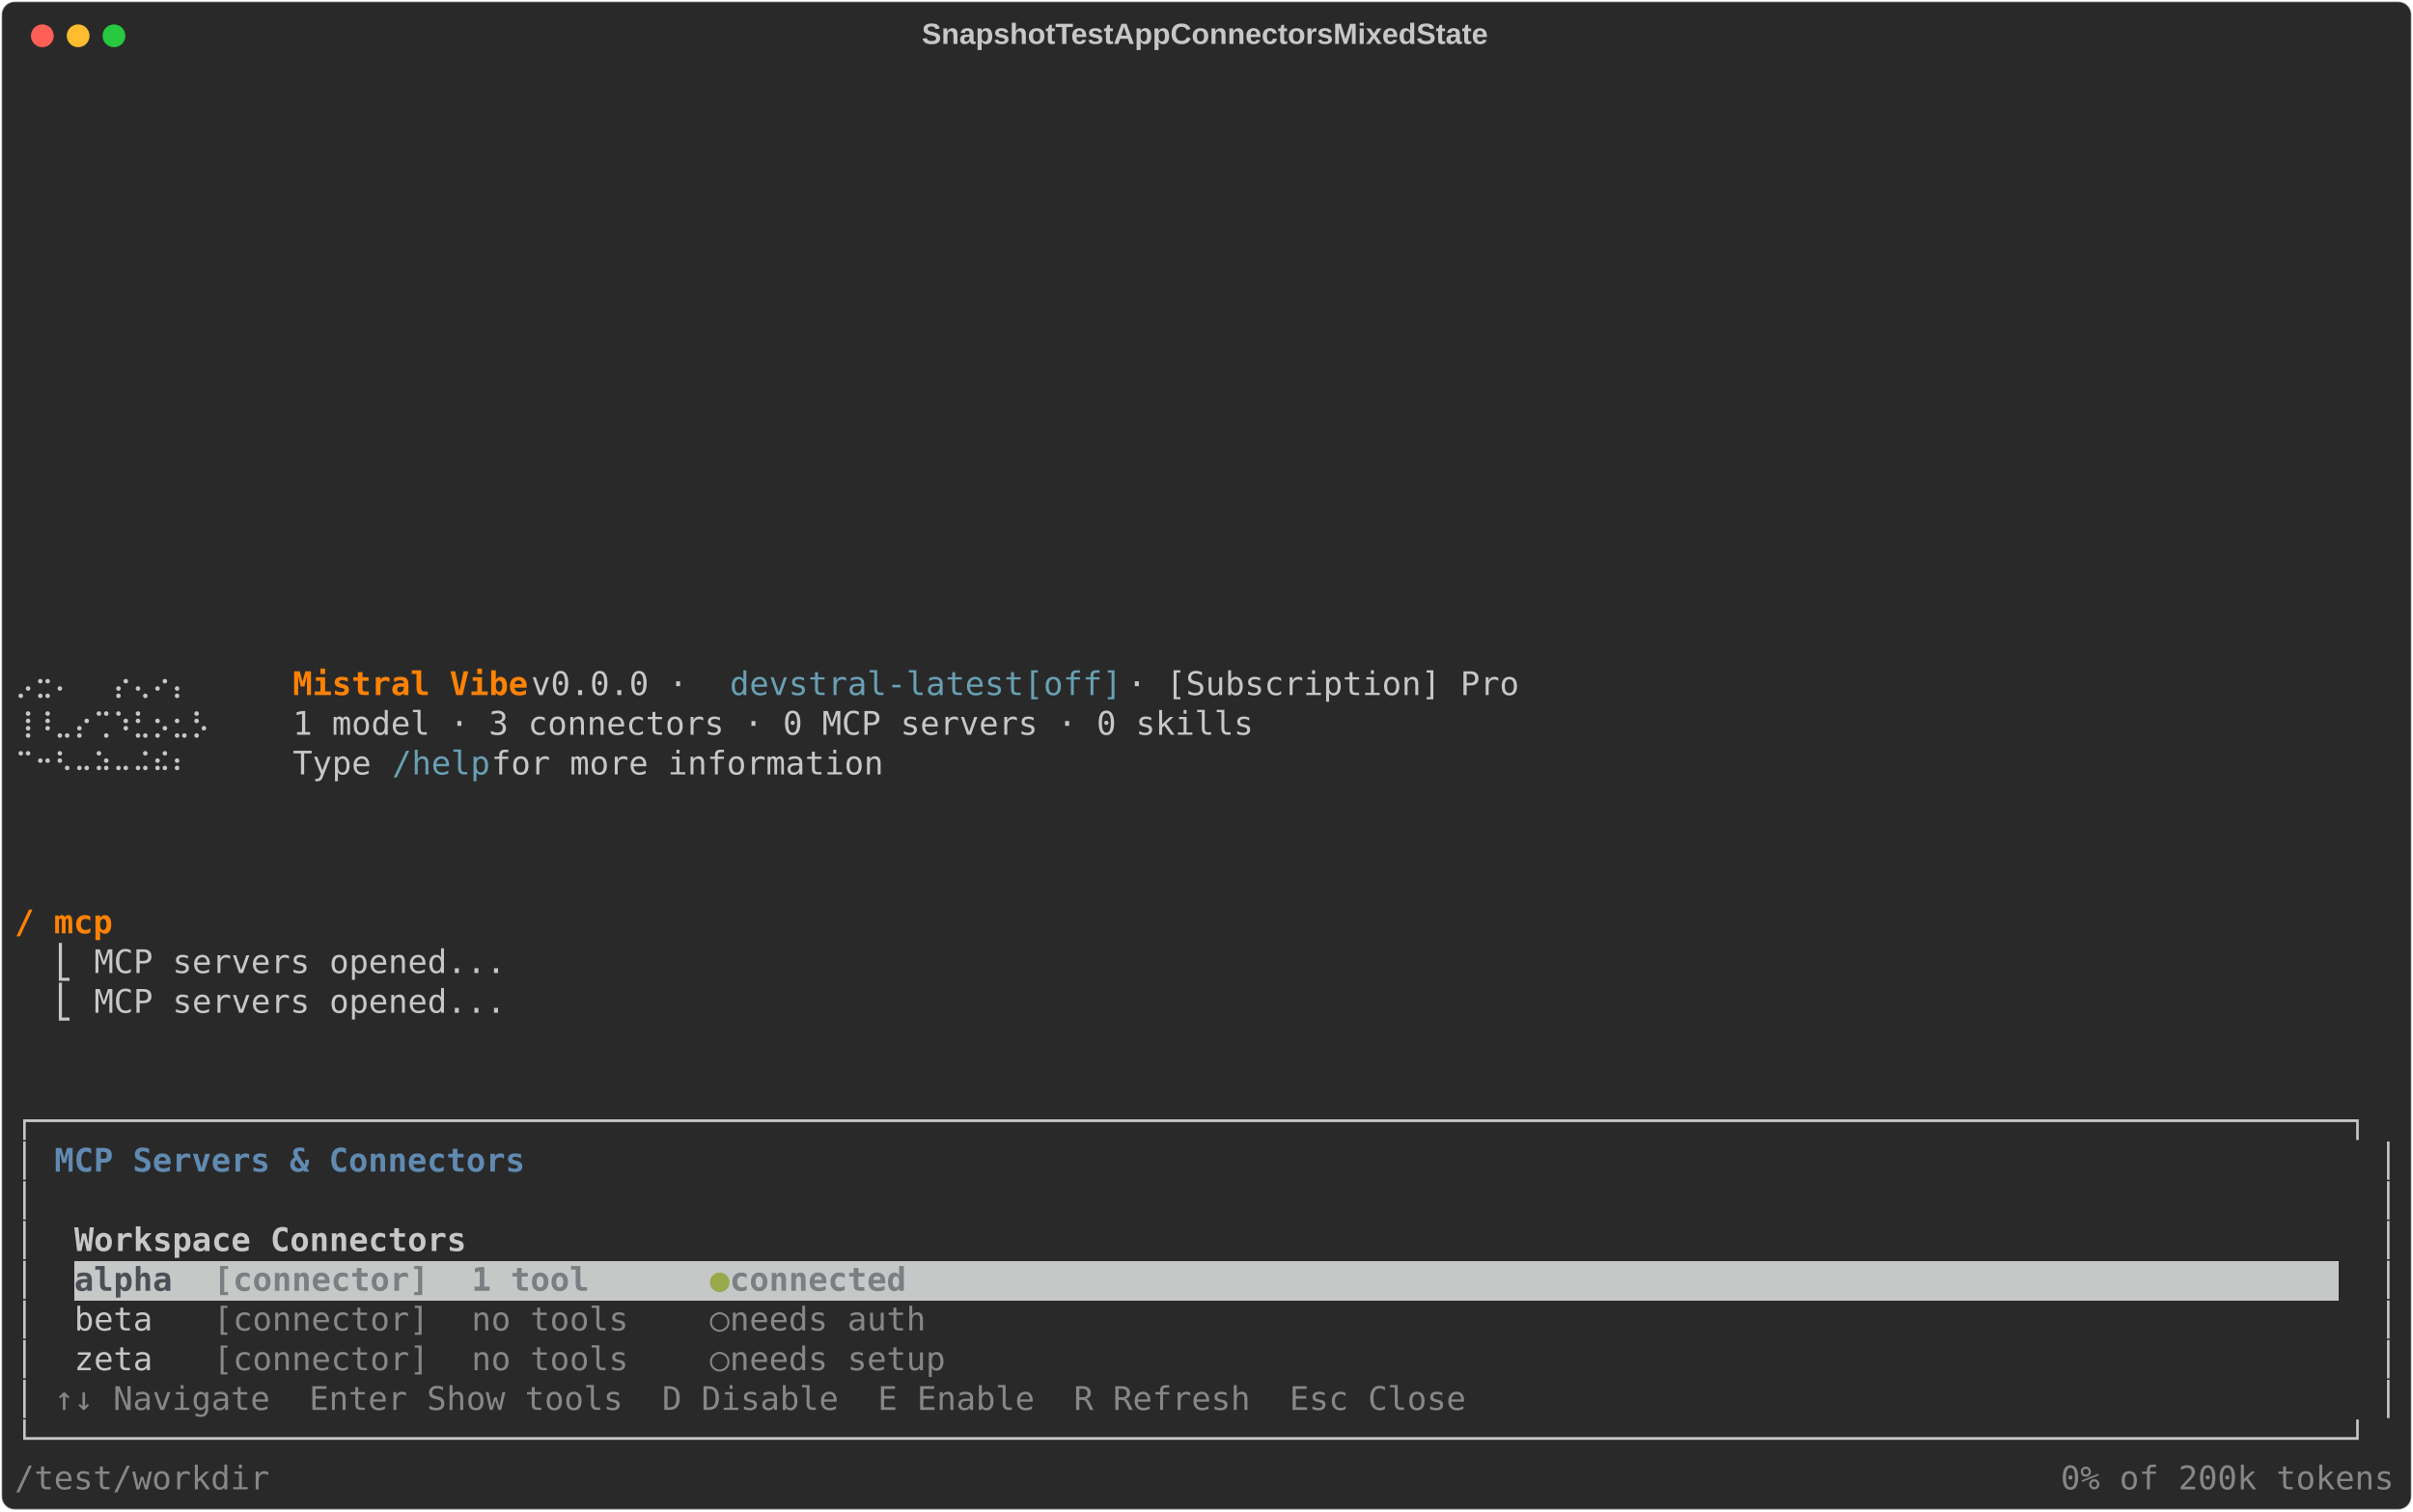
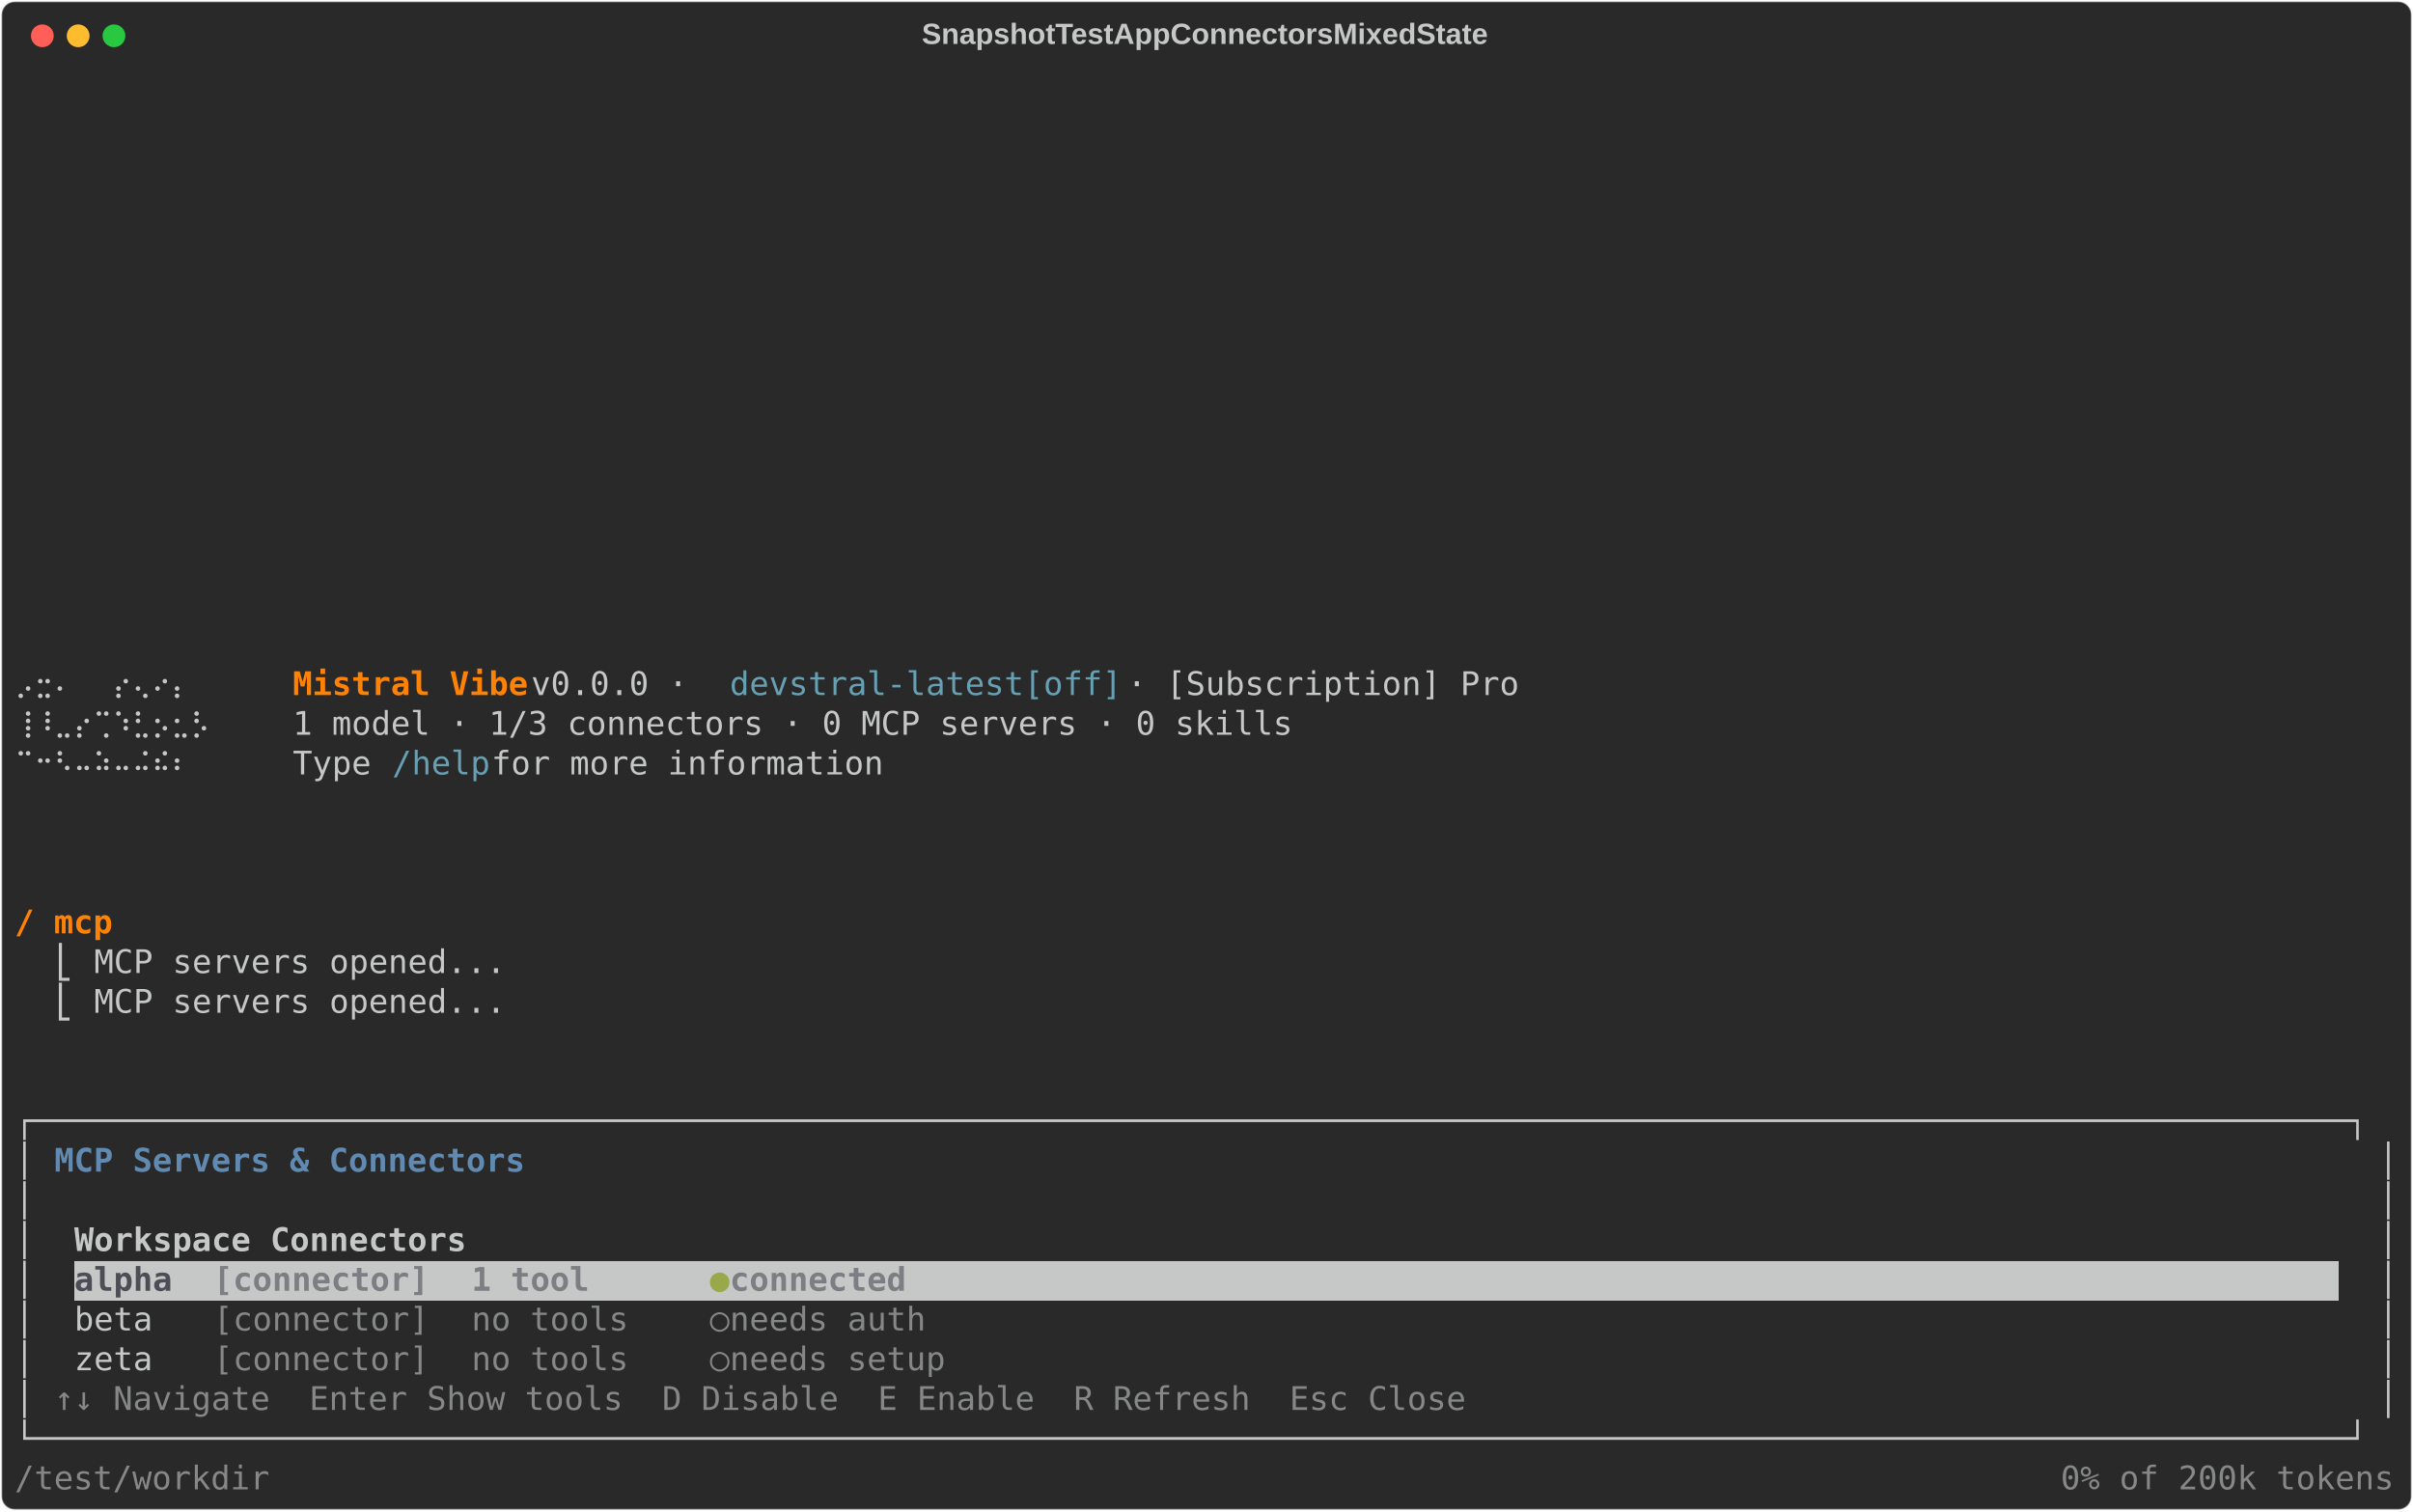
<svg xmlns="http://www.w3.org/2000/svg" class="rich-terminal" viewBox="0 0 1482 928.4">
  <style>

    @font-face {
        font-family: "Fira Code";
        src: local("FiraCode-Regular"),
                url("https://cdnjs.cloudflare.com/ajax/libs/firacode/6.2.0/woff2/FiraCode-Regular.woff2") format("woff2"),
                url("https://cdnjs.cloudflare.com/ajax/libs/firacode/6.2.0/woff/FiraCode-Regular.woff") format("woff");
        font-style: normal;
        font-weight: 400;
    }
    @font-face {
        font-family: "Fira Code";
        src: local("FiraCode-Bold"),
                url("https://cdnjs.cloudflare.com/ajax/libs/firacode/6.2.0/woff2/FiraCode-Bold.woff2") format("woff2"),
                url("https://cdnjs.cloudflare.com/ajax/libs/firacode/6.2.0/woff/FiraCode-Bold.woff") format("woff");
        font-style: bold;
        font-weight: 700;
    }

    .terminal-matrix {
        font-family: Fira Code, monospace;
        font-size: 20px;
        line-height: 24.4px;
        font-variant-east-asian: full-width;
    }

    .terminal-title {
        font-size: 18px;
        font-weight: bold;
        font-family: arial;
    }

    .terminal-r1 { fill: #c5c8c6 }
.terminal-r2 { fill: #ff8205;font-weight: bold }
.terminal-r3 { fill: #68a0b3 }
.terminal-r4 { fill: #608ab1;font-weight: bold }
.terminal-r5 { fill: #c5c8c6;font-weight: bold }
.terminal-r6 { fill: #4b4e55;font-weight: bold }
.terminal-r7 { fill: #7b7e82;font-weight: bold }
.terminal-r8 { fill: #98a84b;font-weight: bold }
.terminal-r9 { fill: #868887 }
    </style>
  <defs>
    <clipPath id="terminal-clip-terminal">
      <rect x="0" y="0" width="1463.0" height="877.4" />
    </clipPath>
    <clipPath id="terminal-line-0">
      <rect x="0" y="1.5" width="1464" height="24.65" />
    </clipPath>
    <clipPath id="terminal-line-1">
      <rect x="0" y="25.9" width="1464" height="24.65" />
    </clipPath>
    <clipPath id="terminal-line-2">
      <rect x="0" y="50.3" width="1464" height="24.65" />
    </clipPath>
    <clipPath id="terminal-line-3">
      <rect x="0" y="74.7" width="1464" height="24.65" />
    </clipPath>
    <clipPath id="terminal-line-4">
      <rect x="0" y="99.1" width="1464" height="24.65" />
    </clipPath>
    <clipPath id="terminal-line-5">
      <rect x="0" y="123.5" width="1464" height="24.65" />
    </clipPath>
    <clipPath id="terminal-line-6">
      <rect x="0" y="147.9" width="1464" height="24.65" />
    </clipPath>
    <clipPath id="terminal-line-7">
      <rect x="0" y="172.3" width="1464" height="24.65" />
    </clipPath>
    <clipPath id="terminal-line-8">
      <rect x="0" y="196.7" width="1464" height="24.65" />
    </clipPath>
    <clipPath id="terminal-line-9">
      <rect x="0" y="221.1" width="1464" height="24.65" />
    </clipPath>
    <clipPath id="terminal-line-10">
      <rect x="0" y="245.5" width="1464" height="24.65" />
    </clipPath>
    <clipPath id="terminal-line-11">
      <rect x="0" y="269.9" width="1464" height="24.65" />
    </clipPath>
    <clipPath id="terminal-line-12">
      <rect x="0" y="294.3" width="1464" height="24.65" />
    </clipPath>
    <clipPath id="terminal-line-13">
      <rect x="0" y="318.7" width="1464" height="24.65" />
    </clipPath>
    <clipPath id="terminal-line-14">
      <rect x="0" y="343.1" width="1464" height="24.65" />
    </clipPath>
    <clipPath id="terminal-line-15">
      <rect x="0" y="367.5" width="1464" height="24.65" />
    </clipPath>
    <clipPath id="terminal-line-16">
      <rect x="0" y="391.9" width="1464" height="24.65" />
    </clipPath>
    <clipPath id="terminal-line-17">
      <rect x="0" y="416.3" width="1464" height="24.65" />
    </clipPath>
    <clipPath id="terminal-line-18">
      <rect x="0" y="440.7" width="1464" height="24.65" />
    </clipPath>
    <clipPath id="terminal-line-19">
      <rect x="0" y="465.1" width="1464" height="24.65" />
    </clipPath>
    <clipPath id="terminal-line-20">
      <rect x="0" y="489.5" width="1464" height="24.65" />
    </clipPath>
    <clipPath id="terminal-line-21">
      <rect x="0" y="513.9" width="1464" height="24.65" />
    </clipPath>
    <clipPath id="terminal-line-22">
      <rect x="0" y="538.3" width="1464" height="24.65" />
    </clipPath>
    <clipPath id="terminal-line-23">
      <rect x="0" y="562.7" width="1464" height="24.65" />
    </clipPath>
    <clipPath id="terminal-line-24">
      <rect x="0" y="587.1" width="1464" height="24.65" />
    </clipPath>
    <clipPath id="terminal-line-25">
      <rect x="0" y="611.5" width="1464" height="24.65" />
    </clipPath>
    <clipPath id="terminal-line-26">
      <rect x="0" y="635.9" width="1464" height="24.65" />
    </clipPath>
    <clipPath id="terminal-line-27">
      <rect x="0" y="660.3" width="1464" height="24.65" />
    </clipPath>
    <clipPath id="terminal-line-28">
      <rect x="0" y="684.7" width="1464" height="24.65" />
    </clipPath>
    <clipPath id="terminal-line-29">
      <rect x="0" y="709.1" width="1464" height="24.65" />
    </clipPath>
    <clipPath id="terminal-line-30">
      <rect x="0" y="733.5" width="1464" height="24.65" />
    </clipPath>
    <clipPath id="terminal-line-31">
      <rect x="0" y="757.9" width="1464" height="24.65" />
    </clipPath>
    <clipPath id="terminal-line-32">
      <rect x="0" y="782.3" width="1464" height="24.65" />
    </clipPath>
    <clipPath id="terminal-line-33">
      <rect x="0" y="806.7" width="1464" height="24.65" />
    </clipPath>
    <clipPath id="terminal-line-34">
      <rect x="0" y="831.1" width="1464" height="24.65" />
    </clipPath>
  </defs>
  <rect fill="#292929" stroke="rgba(255,255,255,0.35)" stroke-width="1" x="1" y="1" width="1480" height="926.4" rx="8" />
  <text class="terminal-title" fill="#c5c8c6" text-anchor="middle" x="740" y="27">SnapshotTestAppConnectorsMixedState</text>
  <g transform="translate(26,22)">
    <circle cx="0" cy="0" r="7" fill="#ff5f57" />
    <circle cx="22" cy="0" r="7" fill="#febc2e" />
    <circle cx="44" cy="0" r="7" fill="#28c840" />
  </g>
  <g transform="translate(9, 41)" clip-path="url(#terminal-clip-terminal)">
    <rect fill="#c5c8c6" x="36.6" y="733.5" width="85.4" height="24.65" shape-rendering="crispEdges" />
    <rect fill="#c5c8c6" x="122" y="733.5" width="158.6" height="24.65" shape-rendering="crispEdges" />
    <rect fill="#c5c8c6" x="280.6" y="733.5" width="122" height="24.65" shape-rendering="crispEdges" />
    <rect fill="#c5c8c6" x="402.6" y="733.5" width="24.4" height="24.65" shape-rendering="crispEdges" />
    <rect fill="#c5c8c6" x="427" y="733.5" width="12.2" height="24.65" shape-rendering="crispEdges" />
    <rect fill="#c5c8c6" x="439.2" y="733.5" width="122" height="24.65" shape-rendering="crispEdges" />
    <rect fill="#c5c8c6" x="561.2" y="733.5" width="866.2" height="24.65" shape-rendering="crispEdges" />
    <g class="terminal-matrix">
      <text class="terminal-r1" x="1464" y="20" textLength="12.2" clip-path="url(#terminal-line-0)">
</text>
      <text class="terminal-r1" x="1464" y="44.4" textLength="12.2" clip-path="url(#terminal-line-1)">
</text>
      <text class="terminal-r1" x="1464" y="68.8" textLength="12.2" clip-path="url(#terminal-line-2)">
</text>
      <text class="terminal-r1" x="1464" y="93.2" textLength="12.2" clip-path="url(#terminal-line-3)">
</text>
      <text class="terminal-r1" x="1464" y="117.6" textLength="12.2" clip-path="url(#terminal-line-4)">
</text>
      <text class="terminal-r1" x="1464" y="142" textLength="12.2" clip-path="url(#terminal-line-5)">
</text>
      <text class="terminal-r1" x="1464" y="166.4" textLength="12.2" clip-path="url(#terminal-line-6)">
</text>
      <text class="terminal-r1" x="1464" y="190.8" textLength="12.2" clip-path="url(#terminal-line-7)">
</text>
      <text class="terminal-r1" x="1464" y="215.2" textLength="12.2" clip-path="url(#terminal-line-8)">
</text>
      <text class="terminal-r1" x="1464" y="239.6" textLength="12.2" clip-path="url(#terminal-line-9)">
</text>
      <text class="terminal-r1" x="1464" y="264" textLength="12.2" clip-path="url(#terminal-line-10)">
</text>
      <text class="terminal-r1" x="1464" y="288.4" textLength="12.2" clip-path="url(#terminal-line-11)">
</text>
      <text class="terminal-r1" x="1464" y="312.8" textLength="12.2" clip-path="url(#terminal-line-12)">
</text>
      <text class="terminal-r1" x="1464" y="337.2" textLength="12.2" clip-path="url(#terminal-line-13)">
</text>
      <text class="terminal-r1" x="1464" y="361.6" textLength="12.2" clip-path="url(#terminal-line-14)">
</text>
      <text class="terminal-r1" x="0" y="386" textLength="134.2" clip-path="url(#terminal-line-15)">  ⡠⣒⠄  ⡔⢄⠔⡄</text>
      <text class="terminal-r2" x="170.8" y="386" textLength="146.4" clip-path="url(#terminal-line-15)">Mistral Vibe</text>
      <text class="terminal-r1" x="317.2" y="386" textLength="122" clip-path="url(#terminal-line-15)"> v0.0.0 · </text>
      <text class="terminal-r3" x="439.2" y="386" textLength="244" clip-path="url(#terminal-line-15)">devstral-latest[off]</text>
      <text class="terminal-r1" x="683.2" y="386" textLength="256.2" clip-path="url(#terminal-line-15)"> · [Subscription] Pro</text>
      <text class="terminal-r1" x="1464" y="386" textLength="12.2" clip-path="url(#terminal-line-15)">
</text>
      <text class="terminal-r1" x="0" y="410.4" textLength="134.2" clip-path="url(#terminal-line-16)"> ⢸⠸⣀⡔⢉⠱⣃⡢⣂⡣</text>
-       <text class="terminal-r1" x="170.8" y="410.4" textLength="597.8" clip-path="url(#terminal-line-16)">1 model · 3 connectors · 0 MCP servers · 0 skills</text>
+       <text class="terminal-r1" x="170.8" y="410.4" textLength="622.2" clip-path="url(#terminal-line-16)">1 model · 1/3 connectors · 0 MCP servers · 0 skills</text>
      <text class="terminal-r1" x="1464" y="410.4" textLength="12.2" clip-path="url(#terminal-line-16)">
</text>
      <text class="terminal-r1" x="0" y="434.8" textLength="134.2" clip-path="url(#terminal-line-17)">  ⠉⠒⠣⠤⠵⠤⠬⠮⠆</text>
      <text class="terminal-r1" x="170.8" y="434.8" textLength="61" clip-path="url(#terminal-line-17)">Type </text>
      <text class="terminal-r3" x="231.8" y="434.8" textLength="61" clip-path="url(#terminal-line-17)">/help</text>
      <text class="terminal-r1" x="292.8" y="434.8" textLength="256.2" clip-path="url(#terminal-line-17)"> for more information</text>
      <text class="terminal-r1" x="1464" y="434.8" textLength="12.2" clip-path="url(#terminal-line-17)">
</text>
      <text class="terminal-r1" x="1464" y="459.2" textLength="12.2" clip-path="url(#terminal-line-18)">
</text>
      <text class="terminal-r1" x="1464" y="483.6" textLength="12.2" clip-path="url(#terminal-line-19)">
</text>
      <text class="terminal-r1" x="1464" y="508" textLength="12.2" clip-path="url(#terminal-line-20)">
</text>
      <text class="terminal-r2" x="0" y="532.4" textLength="61" clip-path="url(#terminal-line-21)">/ mcp</text>
      <text class="terminal-r1" x="1464" y="532.4" textLength="12.2" clip-path="url(#terminal-line-21)">
</text>
      <text class="terminal-r1" x="24.4" y="556.8" textLength="12.2" clip-path="url(#terminal-line-22)">⎣</text>
      <text class="terminal-r1" x="48.8" y="556.8" textLength="256.2" clip-path="url(#terminal-line-22)">MCP servers opened...</text>
      <text class="terminal-r1" x="1464" y="556.8" textLength="12.2" clip-path="url(#terminal-line-22)">
</text>
      <text class="terminal-r1" x="24.4" y="581.2" textLength="12.2" clip-path="url(#terminal-line-23)">⎣</text>
      <text class="terminal-r1" x="48.8" y="581.2" textLength="256.2" clip-path="url(#terminal-line-23)">MCP servers opened...</text>
      <text class="terminal-r1" x="1464" y="581.2" textLength="12.2" clip-path="url(#terminal-line-23)">
</text>
      <text class="terminal-r1" x="1464" y="605.6" textLength="12.2" clip-path="url(#terminal-line-24)">
</text>
      <text class="terminal-r1" x="1464" y="630" textLength="12.2" clip-path="url(#terminal-line-25)">
</text>
      <text class="terminal-r1" x="0" y="654.4" textLength="1464" clip-path="url(#terminal-line-26)">┌──────────────────────────────────────────────────────────────────────────────────────────────────────────────────────┐</text>
      <text class="terminal-r1" x="1464" y="654.4" textLength="12.2" clip-path="url(#terminal-line-26)">
</text>
      <text class="terminal-r1" x="0" y="678.8" textLength="12.2" clip-path="url(#terminal-line-27)">│</text>
      <text class="terminal-r4" x="24.4" y="678.8" textLength="292.8" clip-path="url(#terminal-line-27)">MCP Servers &amp; Connectors</text>
      <text class="terminal-r1" x="1451.8" y="678.8" textLength="12.2" clip-path="url(#terminal-line-27)">│</text>
      <text class="terminal-r1" x="1464" y="678.8" textLength="12.2" clip-path="url(#terminal-line-27)">
</text>
      <text class="terminal-r1" x="0" y="703.2" textLength="12.2" clip-path="url(#terminal-line-28)">│</text>
      <text class="terminal-r1" x="1451.8" y="703.2" textLength="12.2" clip-path="url(#terminal-line-28)">│</text>
      <text class="terminal-r1" x="1464" y="703.2" textLength="12.2" clip-path="url(#terminal-line-28)">
</text>
      <text class="terminal-r1" x="0" y="727.6" textLength="12.2" clip-path="url(#terminal-line-29)">│</text>
      <text class="terminal-r5" x="36.6" y="727.6" textLength="244" clip-path="url(#terminal-line-29)">Workspace Connectors</text>
      <text class="terminal-r1" x="1451.8" y="727.6" textLength="12.2" clip-path="url(#terminal-line-29)">│</text>
      <text class="terminal-r1" x="1464" y="727.6" textLength="12.2" clip-path="url(#terminal-line-29)">
</text>
      <text class="terminal-r1" x="0" y="752" textLength="12.2" clip-path="url(#terminal-line-30)">│</text>
      <text class="terminal-r6" x="36.6" y="752" textLength="85.4" clip-path="url(#terminal-line-30)">  alpha</text>
      <text class="terminal-r7" x="122" y="752" textLength="158.6" clip-path="url(#terminal-line-30)">  [connector]</text>
      <text class="terminal-r7" x="280.6" y="752" textLength="122" clip-path="url(#terminal-line-30)">  1 tool  </text>
      <text class="terminal-r8" x="427" y="752" textLength="12.2" clip-path="url(#terminal-line-30)">●</text>
      <text class="terminal-r7" x="439.2" y="752" textLength="122" clip-path="url(#terminal-line-30)"> connected</text>
      <text class="terminal-r1" x="1451.8" y="752" textLength="12.2" clip-path="url(#terminal-line-30)">│</text>
      <text class="terminal-r1" x="1464" y="752" textLength="12.2" clip-path="url(#terminal-line-30)">
</text>
      <text class="terminal-r1" x="0" y="776.4" textLength="12.2" clip-path="url(#terminal-line-31)">│</text>
      <text class="terminal-r1" x="36.6" y="776.4" textLength="85.4" clip-path="url(#terminal-line-31)">  beta </text>
      <text class="terminal-r9" x="122" y="776.4" textLength="158.6" clip-path="url(#terminal-line-31)">  [connector]</text>
      <text class="terminal-r9" x="280.6" y="776.4" textLength="122" clip-path="url(#terminal-line-31)">  no tools</text>
      <text class="terminal-r9" x="427" y="776.4" textLength="12.2" clip-path="url(#terminal-line-31)">○</text>
      <text class="terminal-r9" x="439.2" y="776.4" textLength="134.2" clip-path="url(#terminal-line-31)"> needs auth</text>
      <text class="terminal-r1" x="1451.8" y="776.4" textLength="12.2" clip-path="url(#terminal-line-31)">│</text>
      <text class="terminal-r1" x="1464" y="776.4" textLength="12.2" clip-path="url(#terminal-line-31)">
</text>
      <text class="terminal-r1" x="0" y="800.8" textLength="12.2" clip-path="url(#terminal-line-32)">│</text>
      <text class="terminal-r1" x="36.6" y="800.8" textLength="85.4" clip-path="url(#terminal-line-32)">  zeta </text>
      <text class="terminal-r9" x="122" y="800.8" textLength="158.6" clip-path="url(#terminal-line-32)">  [connector]</text>
      <text class="terminal-r9" x="280.6" y="800.8" textLength="122" clip-path="url(#terminal-line-32)">  no tools</text>
      <text class="terminal-r9" x="427" y="800.8" textLength="12.2" clip-path="url(#terminal-line-32)">○</text>
      <text class="terminal-r9" x="439.2" y="800.8" textLength="146.4" clip-path="url(#terminal-line-32)"> needs setup</text>
      <text class="terminal-r1" x="1451.8" y="800.8" textLength="12.2" clip-path="url(#terminal-line-32)">│</text>
      <text class="terminal-r1" x="1464" y="800.8" textLength="12.2" clip-path="url(#terminal-line-32)">
</text>
      <text class="terminal-r1" x="0" y="825.2" textLength="12.2" clip-path="url(#terminal-line-33)">│</text>
      <text class="terminal-r9" x="24.4" y="825.2" textLength="878.4" clip-path="url(#terminal-line-33)">↑↓ Navigate  Enter Show tools  D Disable  E Enable  R Refresh  Esc Close</text>
      <text class="terminal-r1" x="1451.8" y="825.2" textLength="12.2" clip-path="url(#terminal-line-33)">│</text>
      <text class="terminal-r1" x="1464" y="825.2" textLength="12.2" clip-path="url(#terminal-line-33)">
</text>
      <text class="terminal-r1" x="0" y="849.6" textLength="1464" clip-path="url(#terminal-line-34)">└──────────────────────────────────────────────────────────────────────────────────────────────────────────────────────┘</text>
      <text class="terminal-r1" x="1464" y="849.6" textLength="12.2" clip-path="url(#terminal-line-34)">
</text>
      <text class="terminal-r9" x="0" y="874" textLength="158.6" clip-path="url(#terminal-line-35)">/test/workdir</text>
      <text class="terminal-r9" x="1256.6" y="874" textLength="207.4" clip-path="url(#terminal-line-35)">0% of 200k tokens</text>
    </g>
  </g>
</svg>
